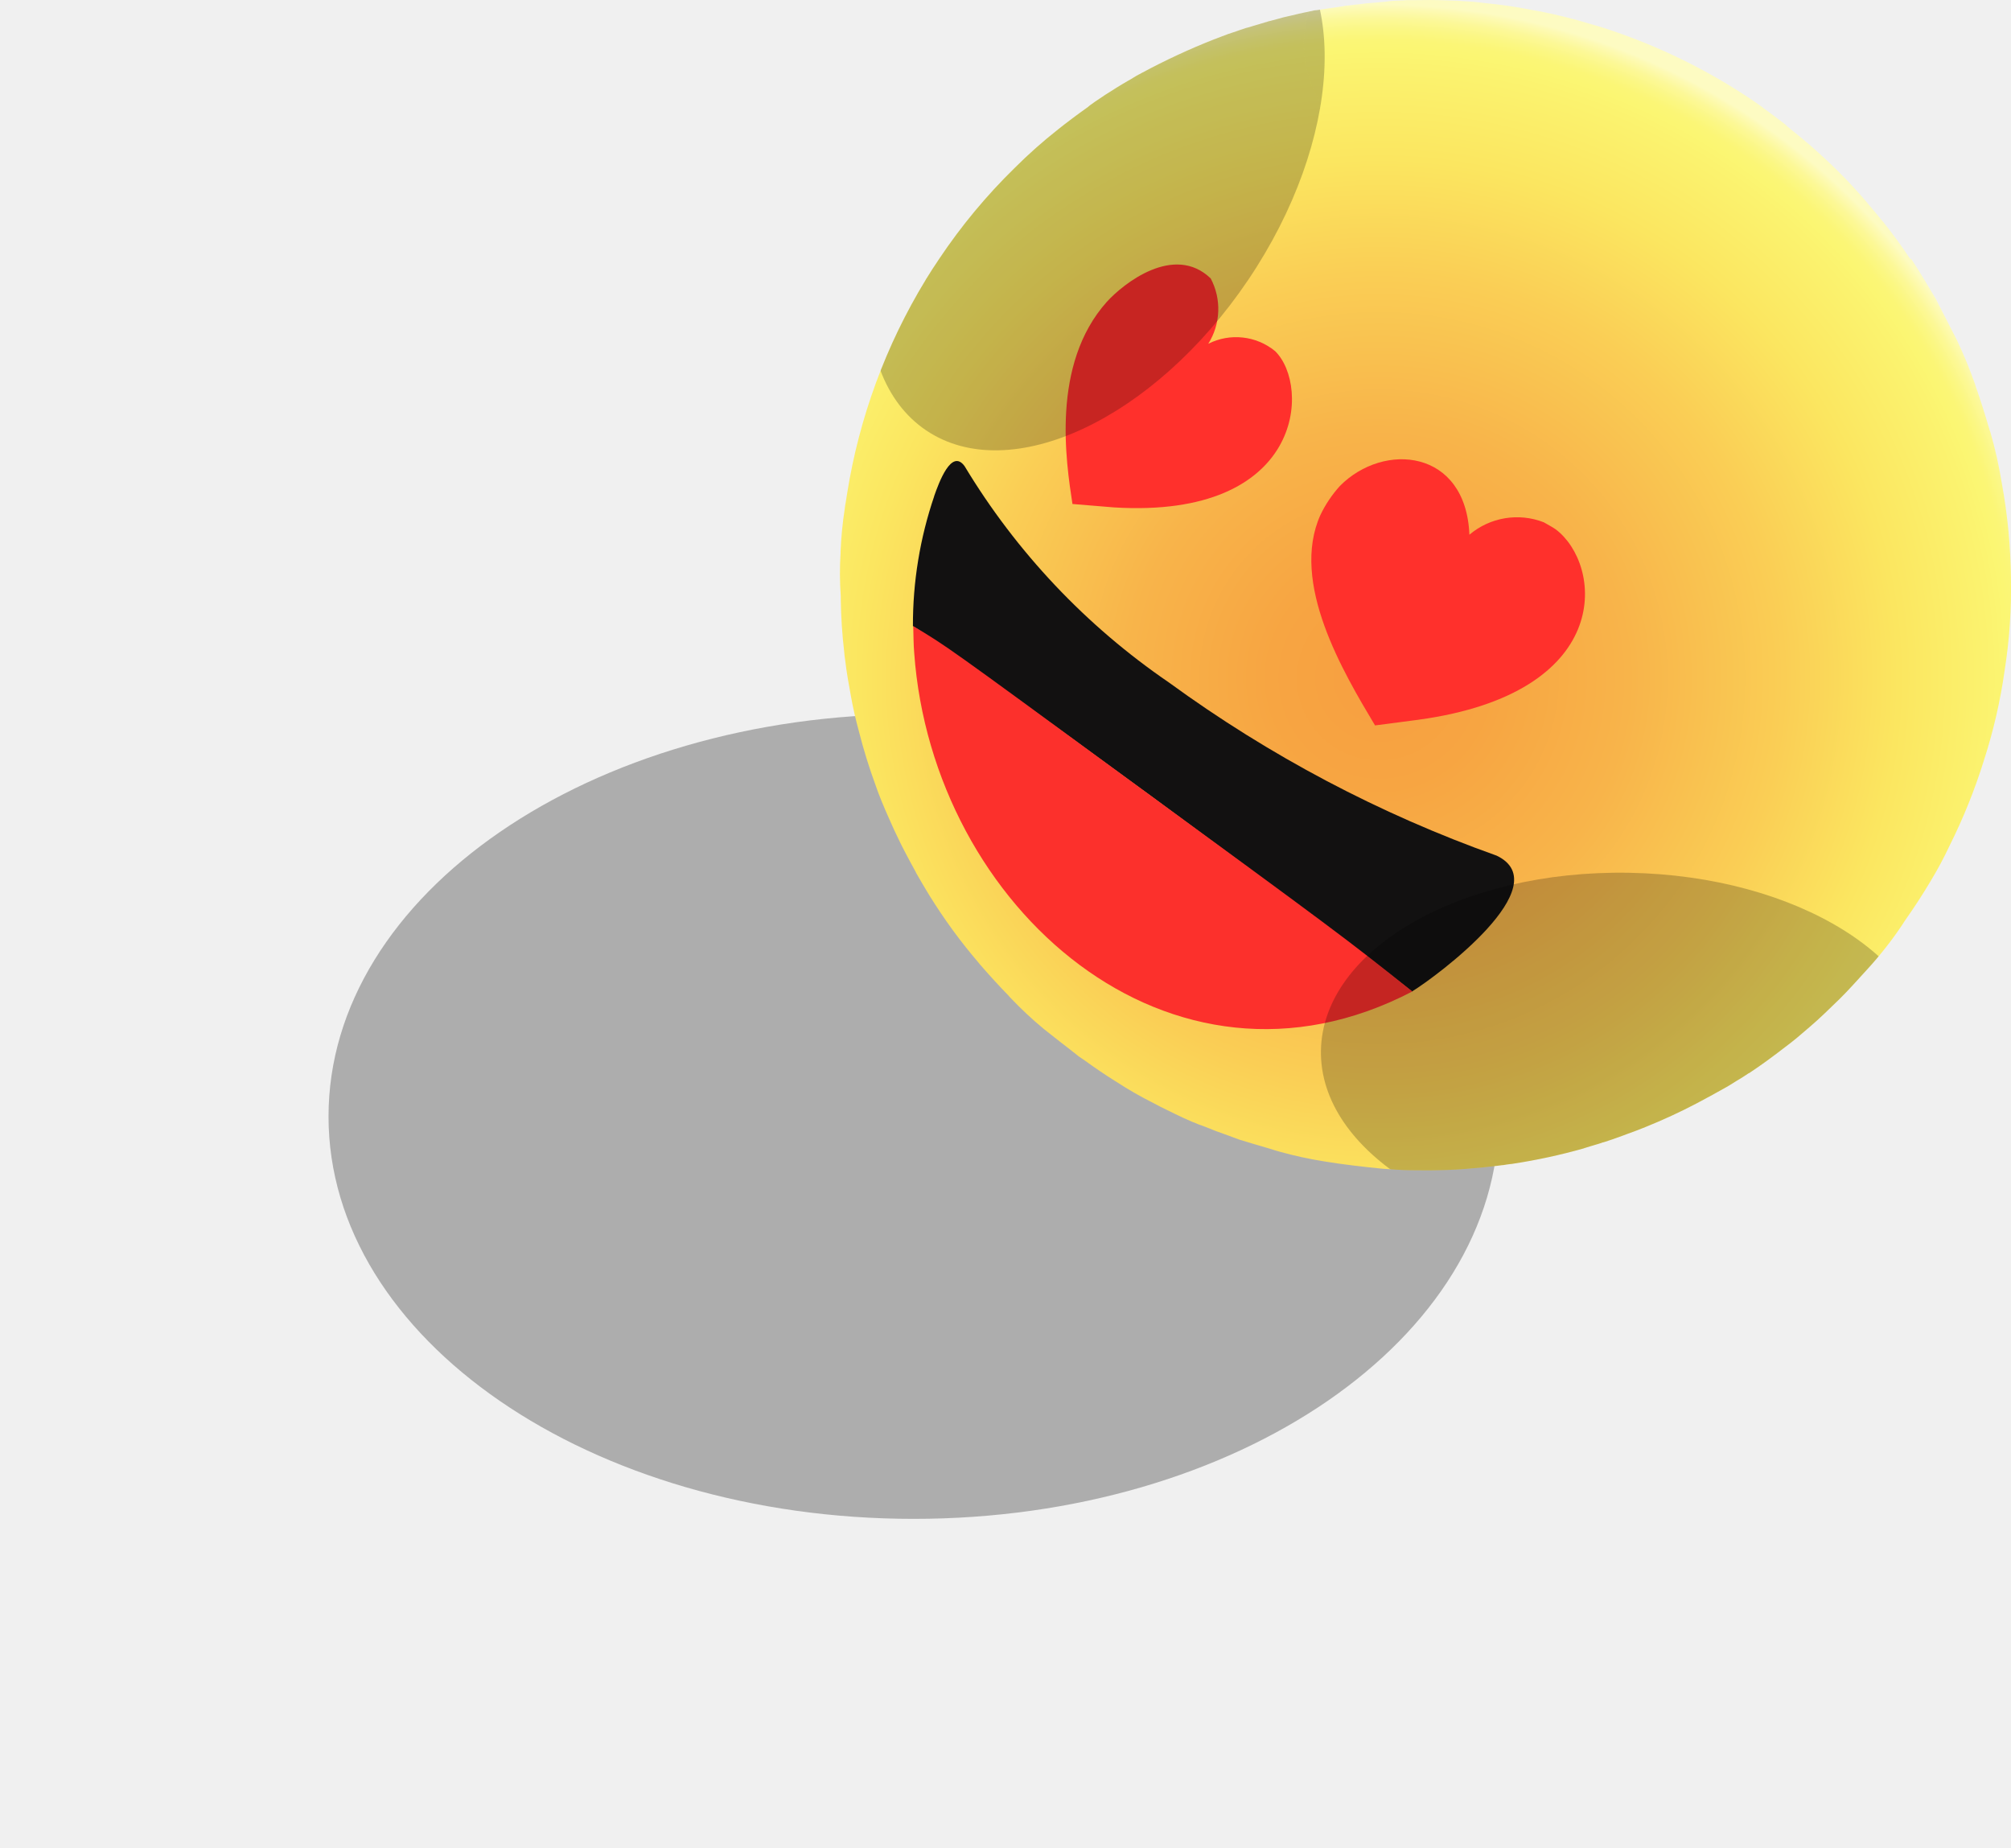
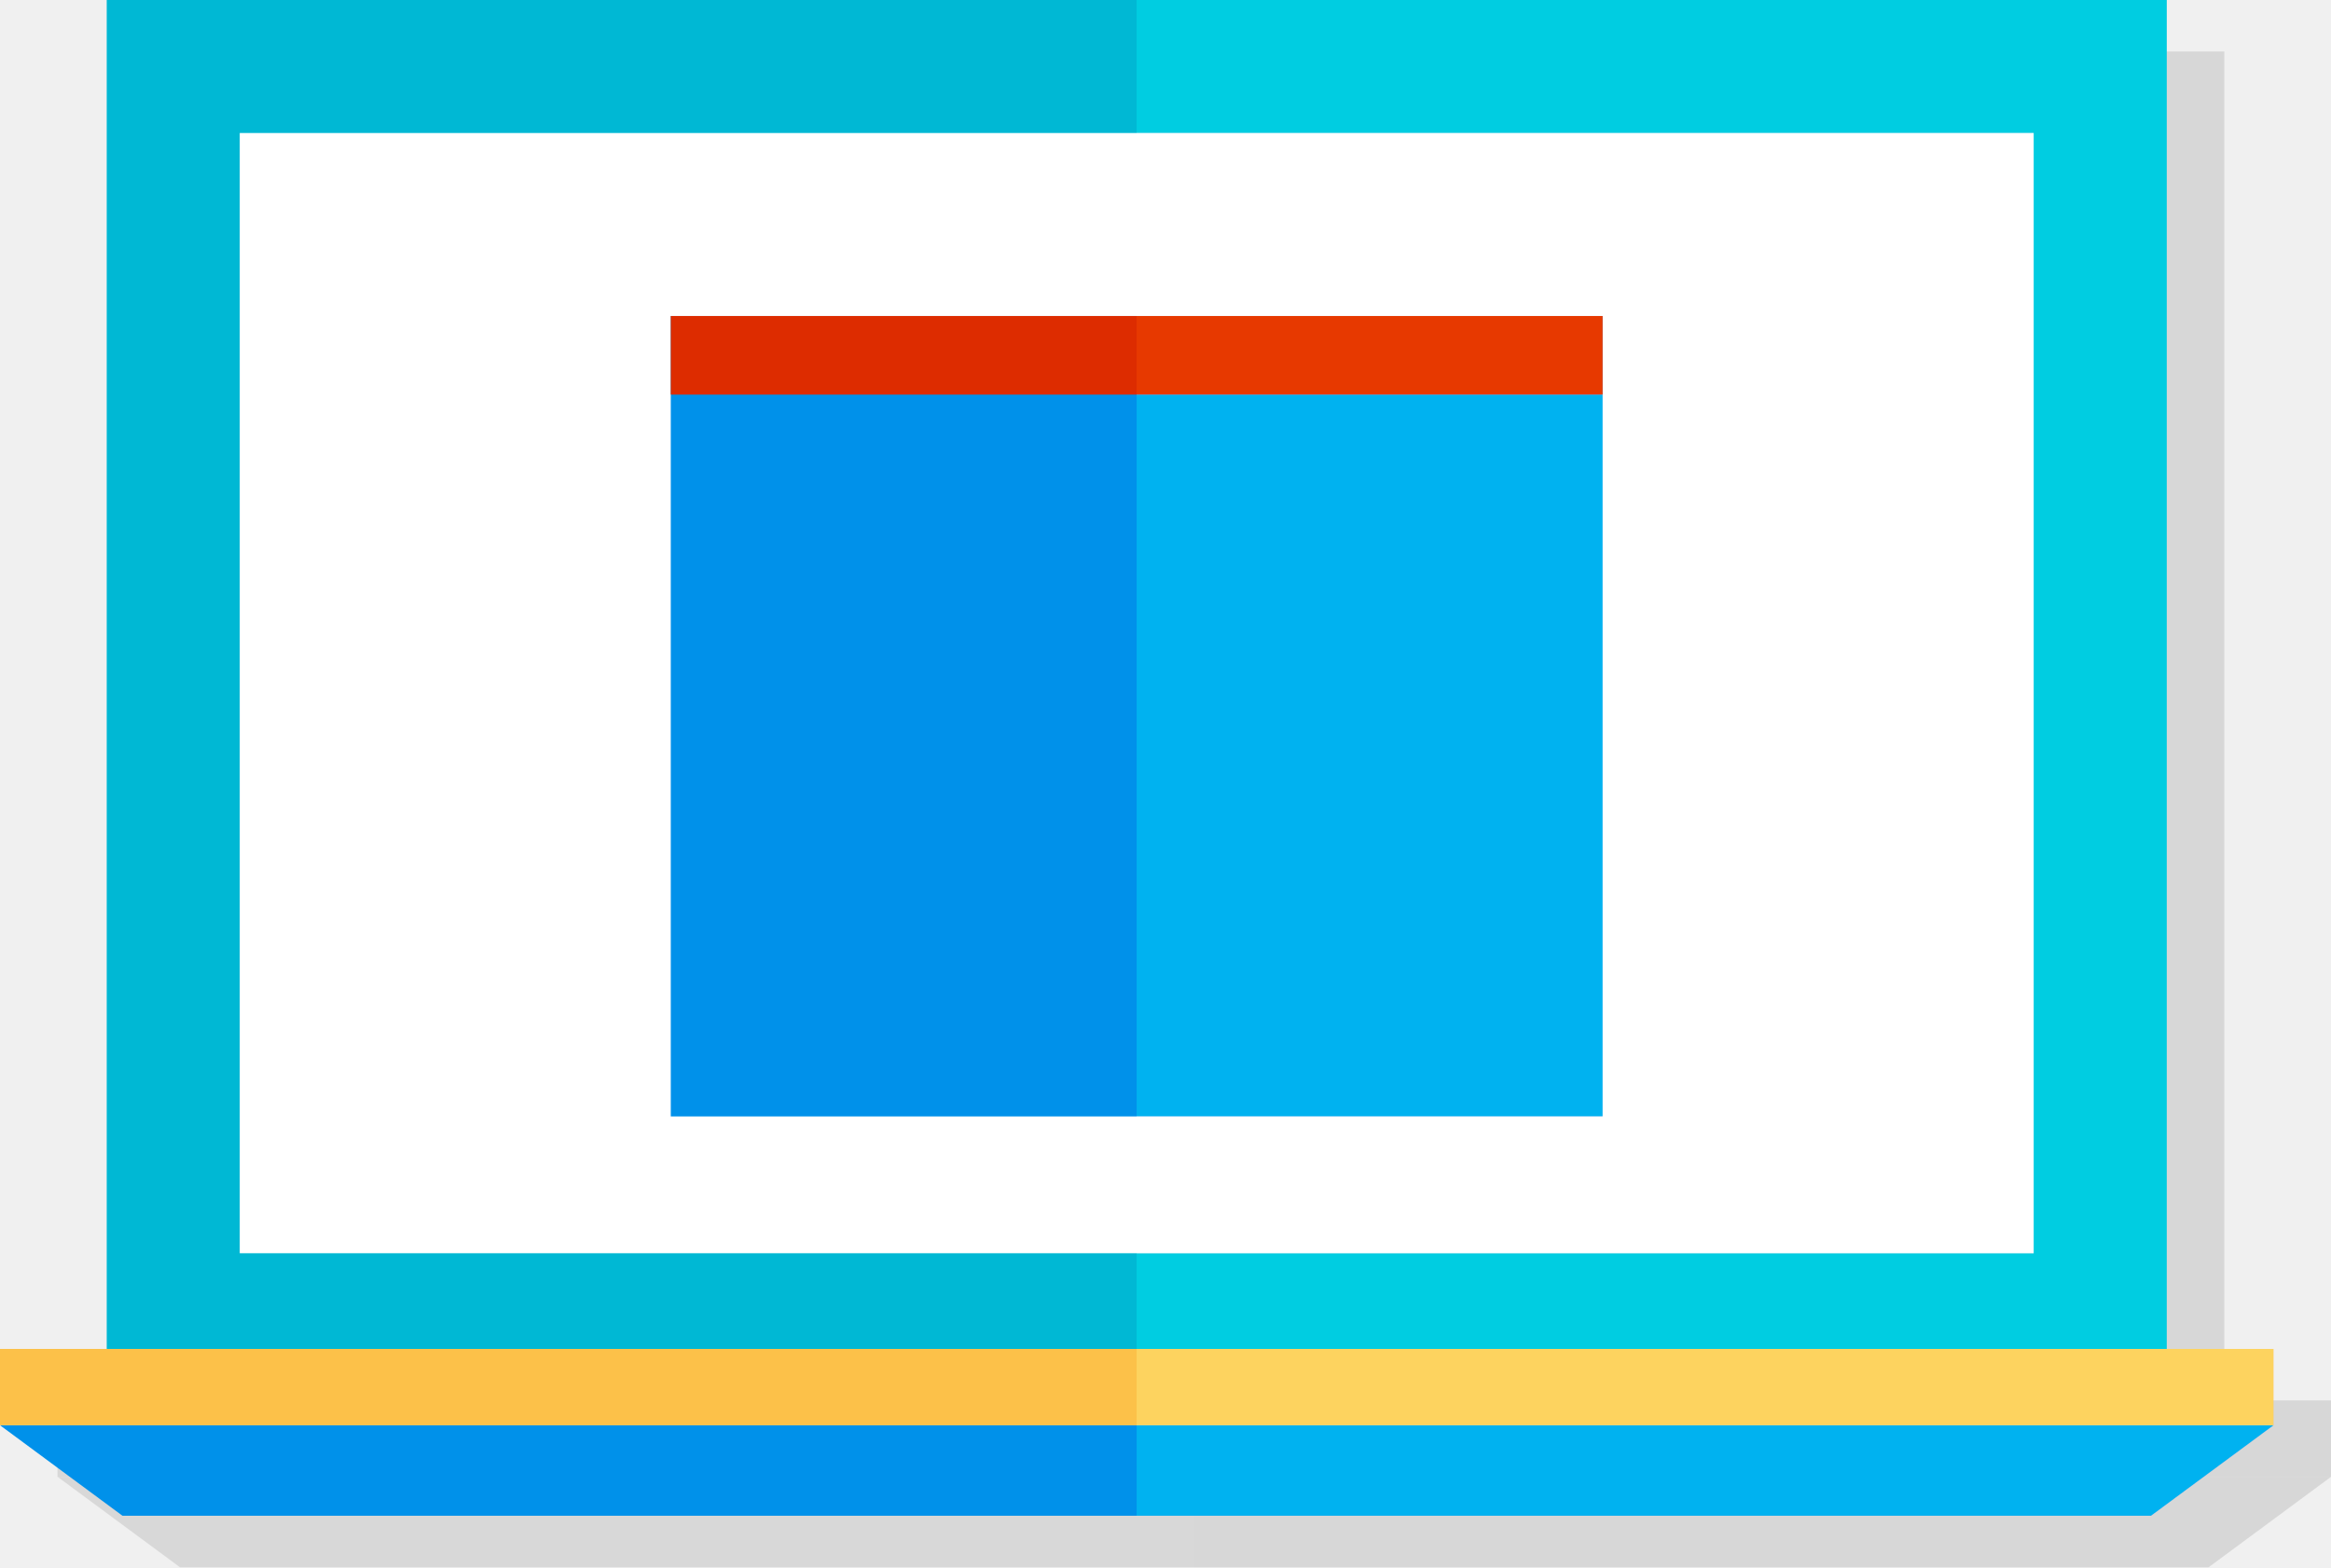
- <svg xmlns="http://www.w3.org/2000/svg" xmlns:xlink="http://www.w3.org/1999/xlink" width="82.478" height="75.758" viewBox="0 0 82.478 75.758">
+ <svg xmlns="http://www.w3.org/2000/svg" width="111.755" height="75.154" viewBox="0 0 111.755 75.154">
  <defs>
-     <radialGradient id="radial-gradient" cx="0.471" cy="0.58" r="0.575" gradientTransform="matrix(-0.999, -0.004, -0.004, 1, 0.933, 0.001)" gradientUnits="objectBoundingBox">
-       <stop offset="0" stop-color="#f79f40" />
-       <stop offset="0.163" stop-color="#f7a542" />
-       <stop offset="0.371" stop-color="#f8b44a" />
-       <stop offset="0.601" stop-color="#face55" />
-       <stop offset="0.771" stop-color="#fbe660" />
-       <stop offset="0.91" stop-color="#fbf36f" />
-       <stop offset="0.932" stop-color="#fbf672" />
-       <stop offset="0.947" stop-color="#fbf676" />
-       <stop offset="0.962" stop-color="#fbf783" />
-       <stop offset="0.978" stop-color="#fcf897" />
-       <stop offset="0.994" stop-color="#fdfab4" />
-       <stop offset="1" stop-color="#fdfbc2" />
-     </radialGradient>
    <clipPath id="clip-path">
-       <path id="Trazado_116496" data-name="Trazado 116496" d="M52.65,29.84v-.06c0-.11-.03-.77-.15-1.75-.01-.09-.02-.17-.03-.26-.02-.12-.04-.25-.06-.38a23.894,23.894,0,0,0-3.15-8.77c0-.01-.01-.01-.01-.02-.17-.29-.35-.57-.54-.85h0a23.353,23.353,0,0,0-3.06-3.74,20.449,20.449,0,0,0-1.77-1.6c-.39-.32-.78-.62-1.19-.91a.265.265,0,0,1-.06-.05l-.05-.04-.21-.15c-.26-.18-.55-.37-.86-.57h0c-.01-.01-.02-.01-.03-.02-.15-.09-.3-.19-.47-.28-.07-.04-.15-.09-.22-.13s-.12-.07-.19-.11a1.092,1.092,0,0,0-.15-.08,25.413,25.413,0,0,0-2.93-1.4c-.26-.11-.47-.18-.58-.23l-.18-.07-.18-.07c-.01,0-.02-.01-.03-.01l-.04-.01-.3-.1-.04-.01c-.01,0-.03-.01-.04-.01l-.2-.07a2.759,2.759,0,0,0-.27-.08l-.23-.07c-.04-.01-.09-.03-.13-.04-.01,0-.03-.01-.04-.01s-.03-.01-.05-.01a.636.636,0,0,1-.07-.02l-.26-.07-.22-.06c-.07-.02-.14-.03-.21-.05h-.01l-.13-.03-.25-.06-.18-.04a2.049,2.049,0,0,0-.24-.05c-.01,0-.03-.01-.04-.01-.06-.01-.12-.03-.18-.04l-.11-.02-.13-.03h-.02l-.04-.01c-.02,0-.05-.01-.07-.01a1.766,1.766,0,0,1-.2-.04.6.6,0,0,0-.12-.02h0a2.068,2.068,0,0,1-.22-.04l-.19-.03c-.03-.01-.07-.01-.11-.02a.985.985,0,0,0-.17-.02,1,1,0,0,0-.16-.02l-.27-.03-.25-.03c-.03,0-.05-.01-.08-.01h-.02a1.641,1.641,0,0,0-.23-.02l-.34-.03c-.08-.01-.16-.01-.23-.02-.09-.01-.17-.01-.26-.02s-.18-.01-.27-.02A.97.97,0,0,1,29.76,7h-.37c-.48-.01-.96-.01-1.45,0-.11,0-.21,0-.31.01s-.22.01-.32.02c-.07,0-.13.01-.19.01-.16.01-.31.02-.46.04-.05,0-.11.01-.16.01-.22.02-.43.04-.64.07-.1.01-.2.02-.3.04h-.01c-.02,0-.04.01-.06.01q-.24.03-.45.06c-.11.02-.23.04-.34.05-.26.04-.47.08-.61.11-.7.14-1.38.3-2.06.5-.41.11-.77.22-1.21.38a24.021,24.021,0,0,0-5.31,2.61h0c-.17.11-.33.22-.49.33a.265.265,0,0,0-.06.05c-.28.2-.56.4-.84.61a.423.423,0,0,1-.07.05l-.02.02-.02.02c-.01.01-.02.02-.03.02s-.02.01-.03.02c-.08.06-.15.12-.23.18-.15.12-.3.24-.44.36-.08.07-.16.13-.24.2-.16.14-.32.27-.46.4l-.02.02-.02.02c-.03.03-.07.06-.1.09-.75.69-1.21,1.19-1.24,1.22-.23.25-.46.51-.69.77-.16.19-.33.38-.5.59-.01.01-.02.03-.04.04l-.03.03c-.34.42-.69.89-1.08,1.46l-.01.01-.01.01c-.01.01-.01.02-.02.02-.18.26-.36.55-.54.86-.16.26-.32.52-.46.75l-.46.88c-.15.29-.29.56-.42.82a16.758,16.758,0,0,0-.76,1.82h0v.01c-.22.6-.42,1.23-.6,1.84l-.01.02a.037.037,0,0,1-.01.03,17.968,17.968,0,0,0-.5,2.13,23.506,23.506,0,0,0-.17,7.66,22.794,22.794,0,0,0,.82,3.68,23.944,23.944,0,0,0,1.38,3.51,15.311,15.311,0,0,0,.75,1.42c.32.56.68,1.11,1.06,1.66.04.07.09.13.13.2a16,16,0,0,0,1.39,1.8c.34.37.78.88,1.14,1.24s.83.82,1.22,1.15h0c.42.37.6.53.99.83q.72.585,1.47,1.08h.01c.16.11.32.22.49.32.19.12.38.24.55.34.09.05.22.13.36.21a.573.573,0,0,1,.07.04c.15.09.33.18.52.29.04.02.09.05.13.07a22.789,22.789,0,0,0,2.12,1c.18.07.42.17.7.28l.24.09.42.15.3.1.11.03c.01,0,.01,0,.02.01l.16.05a2.759,2.759,0,0,0,.27.08l.26.08c.01,0,.02,0,.02.01a22.1,22.1,0,0,0,2.96.66l.09.01c.08.01.17.03.27.04h.03l.23.03.53.06c.24.03.56.05.79.07s.49.03.74.04h.02c.13.01.25.01.37.01.33.01.77,0,1.1.01s.79-.03,1.13-.05c.72-.06,1.68-.17,2.39-.28a18.747,18.747,0,0,0,1.84-.38c.14-.04.28-.08.43-.12.43-.12.87-.25,1.24-.36l.43-.16c.35-.12.69-.25,1.03-.38l.17-.06c.4-.15.89-.38,1.32-.59.19-.09.37-.18.55-.28a15.71,15.71,0,0,0,1.56-.88c.02-.01.03-.02.05-.03.41-.26.82-.52,1.22-.81.09-.06.18-.12.26-.17l.44-.34c.12-.09.23-.18.35-.27l.66-.52a14.289,14.289,0,0,0,1.37-1.26l.03-.03.07-.07c.35-.35.74-.77,1.2-1.29a.138.138,0,0,0,.03-.04h0a20.958,20.958,0,0,0,2.02-2.71c.01-.01.01-.02.02-.03.19-.3.38-.61.57-.95v-.01h0c.08-.14.16-.29.24-.44.11-.2.22-.41.31-.59l.09-.18c.16-.32.31-.65.47-.99.21-.47.41-.94.56-1.36h0c.26-.7.5-1.44.71-2.23.13-.48.25-.96.33-1.41.1-.48.18-.98.25-1.5.02-.12.03-.23.05-.34.08-.69.14-1.41.16-2.14v-.13C52.68,31.04,52.68,30.45,52.65,29.84Z" transform="translate(-4.654 -6.992)" />
+       <rect id="Rectángulo_401992" data-name="Rectángulo 401992" width="108.998" height="72.683" fill="#636363" />
    </clipPath>
-     <linearGradient id="linear-gradient" x1="-0.166" y1="-323.933" x2="-1.166" y2="-323.933" gradientUnits="objectBoundingBox">
-       <stop offset="0" stop-color="#19b79c" />
-       <stop offset="0.405" stop-color="#1dbb9e" />
-       <stop offset="0.825" stop-color="#2ac8a3" />
-       <stop offset="0.997" stop-color="#31cfa6" />
-     </linearGradient>
-     <linearGradient id="linear-gradient-2" x1="-2.106" y1="-363.238" x2="-3.08" y2="-363.238" xlink:href="#linear-gradient" />
    <clipPath id="clip-path-2">
-       <path id="Trazado_116504" data-name="Trazado 116504" d="M4.652,29.65v-.06a15.757,15.757,0,0,1,.17-1.74,2.335,2.335,0,0,1,.04-.26c.02-.12.04-.25.06-.38a24.088,24.088,0,0,1,3.22-8.75c0-.01.01-.01.01-.02.18-.29.36-.57.55-.85h0a23.39,23.39,0,0,1,3.09-3.72,20.134,20.134,0,0,1,1.78-1.58q.585-.465,1.2-.9a.265.265,0,0,0,.06-.05l.05-.04.21-.15c.26-.18.55-.37.86-.56h0c.01-.01.02-.01.03-.02.15-.09.31-.19.47-.28a2.53,2.53,0,0,0,.22-.13c.06-.04.12-.07.19-.11.05-.03.1-.05.15-.08a27.308,27.308,0,0,1,2.95-1.37c.26-.1.47-.18.58-.22l.18-.06.18-.06c.01,0,.02-.01.03-.01l.05-.02.3-.1.04-.01c.01,0,.03-.01.04-.01l.2-.06c.08-.02.19-.06.27-.08l.23-.07a.647.647,0,0,0,.13-.04c.01,0,.03-.01.04-.01s.03-.01.05-.01a.637.637,0,0,0,.07-.02l.26-.07.22-.06c.07-.02.14-.03.21-.05h.01l.13-.03c.08-.02.18-.04.25-.06l.18-.04c.08-.02.16-.03.24-.05.01,0,.03-.01.04-.01a1.163,1.163,0,0,0,.18-.04l.11-.01.13-.02h.02l.04-.01c.02,0,.05-.01.07-.01l.2-.03c.04-.01.09-.01.13-.02h0l.22-.03.19-.03a.516.516,0,0,0,.11-.02.985.985,0,0,1,.17-.02c.06-.01.11-.01.16-.02l.27-.03.25-.03c.03,0,.05-.01.08-.01h.02c.07-.01.15-.01.23-.02l.34-.03c.08-.01.16-.01.23-.02a1.569,1.569,0,0,1,.24-.03,2.437,2.437,0,0,1,.27-.01.86.86,0,0,1,.16-.01l.15-.01h.24c.49-.01.97-.01,1.45.01.11,0,.21.01.31.01s.22.01.32.02c.07,0,.13.01.19.01.16.01.31.02.46.04.05.01.11.01.16.02.22.02.43.05.64.07.1.01.2.03.3.04h.01c.02,0,.04.01.06.01.16.02.31.05.45.07l.34.06c.26.05.47.09.6.11.69.14,1.38.31,2.06.52.41.11.76.23,1.21.39a24.178,24.178,0,0,1,5.28,2.65h0c.16.11.33.22.49.34a.265.265,0,0,1,.06.05c.28.2.56.41.83.62a.424.424,0,0,0,.07.05l.02.02.02.02.03.03c.01.01.02.01.02.02.08.06.15.12.22.18.15.12.3.24.44.36.08.07.16.14.24.2.16.14.31.28.46.41l.02.02.02.02c.03.03.07.06.1.09.75.69,1.2,1.2,1.23,1.23.23.25.46.51.68.78.16.19.32.38.49.59.01.01.02.03.04.04l.02.03c.33.42.69.89,1.07,1.47l.04.01.01.01c.01.01.01.02.02.02.17.26.36.56.54.86.16.26.31.53.45.75l.45.88c.15.29.29.56.42.82a18.431,18.431,0,0,1,.75,1.83h0v.01c.21.6.41,1.23.59,1.85l.01.02a.037.037,0,0,0,.01.03,17.59,17.59,0,0,1,.48,2.14,22.71,22.71,0,0,1,.37,3.87,21.465,21.465,0,0,1-.26,3.8,21.96,21.96,0,0,1-.85,3.68,23.286,23.286,0,0,1-1.41,3.5,15.244,15.244,0,0,1-.76,1.42c-.33.56-.69,1.11-1.07,1.65-.04.07-.09.13-.13.2a15.2,15.2,0,0,1-1.41,1.79c-.34.37-.79.88-1.15,1.23s-.84.82-1.22,1.14h0c-.43.37-.6.52-1,.82-.49.38-.98.74-1.48,1.07H41.9c-.16.11-.32.21-.49.31-.19.12-.38.24-.55.33-.09.05-.22.12-.36.2a.574.574,0,0,0-.07.04c-.15.08-.33.18-.52.28-.04.02-.09.05-.13.07a23.108,23.108,0,0,1-2.12.98c-.18.07-.42.17-.71.27l-.24.09-.42.15-.3.1-.11.03c-.01,0-.01,0-.02.01l-.16.05c-.08.02-.19.06-.27.08l-.26.08c-.01,0-.02,0-.02.01a23.962,23.962,0,0,1-2.96.64l-.09.01c-.08.01-.17.02-.27.04H31.8l-.23.03-.53.06c-.24.02-.56.05-.79.07s-.49.03-.74.04h-.02c-.13,0-.25.01-.37.01-.33.01-.77,0-1.1,0s-.79-.04-1.13-.06c-.72-.07-1.68-.18-2.39-.3a16.281,16.281,0,0,1-1.84-.4c-.14-.04-.28-.08-.43-.13-.43-.12-.87-.26-1.24-.37l-.43-.16c-.35-.12-.69-.25-1.03-.39l-.17-.06c-.4-.15-.88-.38-1.32-.6-.19-.09-.37-.18-.55-.28a15.612,15.612,0,0,1-1.55-.89.219.219,0,0,0-.05-.03c-.41-.26-.81-.53-1.21-.82-.09-.06-.17-.12-.25-.17L14,49.97c-.12-.09-.23-.18-.35-.27l-.66-.52a15.233,15.233,0,0,1-1.36-1.27l-.03-.03-.06-.07c-.34-.35-.74-.78-1.19-1.3a.138.138,0,0,1-.03-.04h0a21.889,21.889,0,0,1-2-2.73c-.01-.01-.01-.02-.02-.03-.18-.3-.37-.61-.56-.95v-.01h0c-.08-.14-.16-.29-.24-.44-.11-.21-.22-.41-.31-.59l-.09-.18c-.16-.32-.31-.65-.46-.99-.21-.47-.41-.95-.55-1.36h0a22.441,22.441,0,0,1-.69-2.23c-.13-.48-.24-.96-.32-1.41-.09-.49-.18-.98-.24-1.5-.02-.12-.03-.23-.04-.34a21.166,21.166,0,0,1-.14-2.14v-.13A13.347,13.347,0,0,1,4.652,29.65Z" transform="translate(-4.627 -6.983)" fill="url(#radial-gradient)" />
+       <rect id="Rectángulo_401991" data-name="Rectángulo 401991" width="108.998" height="72.683" transform="translate(0 0)" fill="#636363" />
+     </clipPath>
+     <clipPath id="clip-path-3">
+       <rect id="Rectángulo_401990" data-name="Rectángulo 401990" width="54.504" height="72.683" transform="translate(54.494 0)" fill="#636363" />
+     </clipPath>
+     <clipPath id="clip-path-4">
+       <rect id="Rectángulo_401992-2" data-name="Rectángulo 401992" width="108.998" height="72.683" fill="none" />
+     </clipPath>
+     <clipPath id="clip-path-5">
+       <rect id="Rectángulo_401991-2" data-name="Rectángulo 401991" width="108.998" height="72.683" transform="translate(0 0)" fill="none" />
+     </clipPath>
+     <clipPath id="clip-path-6">
+       <rect id="Rectángulo_401990-2" data-name="Rectángulo 401990" width="54.504" height="72.683" transform="translate(54.494 0)" fill="none" />
    </clipPath>
  </defs>
-   <g id="Grupo_157926" data-name="Grupo 157926" transform="translate(13.474)">
-     <ellipse id="Elipse_4737" data-name="Elipse 4737" cx="24" cy="16.5" rx="24" ry="16.5" transform="translate(0 29.284)" fill="#0b0b0b" opacity="0.292" style="mix-blend-mode: multiply;isolation: isolate" />
-     <path id="Trazado_116493" data-name="Trazado 116493" d="M4.652,29.65v-.06a15.757,15.757,0,0,1,.17-1.74,2.335,2.335,0,0,1,.04-.26c.02-.12.04-.25.06-.38a24.088,24.088,0,0,1,3.22-8.75c0-.01.01-.01.01-.02.18-.29.36-.57.55-.85h0a23.39,23.39,0,0,1,3.09-3.72,20.134,20.134,0,0,1,1.78-1.58q.585-.465,1.2-.9a.265.265,0,0,0,.06-.05l.05-.04.21-.15c.26-.18.55-.37.86-.56h0c.01-.01.02-.01.03-.02.15-.09.31-.19.47-.28a2.53,2.53,0,0,0,.22-.13c.06-.04.12-.07.19-.11.05-.03.1-.05.15-.08a27.308,27.308,0,0,1,2.95-1.37c.26-.1.47-.18.58-.22l.18-.06.18-.06c.01,0,.02-.01.03-.01l.05-.02.3-.1.04-.01c.01,0,.03-.01.04-.01l.2-.06c.08-.02.19-.06.27-.08l.23-.07a.647.647,0,0,0,.13-.04c.01,0,.03-.01.04-.01s.03-.01.05-.01a.637.637,0,0,0,.07-.02l.26-.07.22-.06c.07-.02.14-.03.21-.05h.01l.13-.03c.08-.02.18-.04.25-.06l.18-.04c.08-.02.16-.03.24-.05.01,0,.03-.01.04-.01a1.163,1.163,0,0,0,.18-.04l.11-.01.13-.02h.02l.04-.01c.02,0,.05-.01.07-.01l.2-.03c.04-.01.09-.01.13-.02h0l.22-.03.19-.03a.516.516,0,0,0,.11-.02.985.985,0,0,1,.17-.02c.06-.01.11-.01.16-.02l.27-.03.25-.03c.03,0,.05-.01.08-.01h.02c.07-.01.15-.01.23-.02l.34-.03c.08-.01.16-.01.23-.02a1.569,1.569,0,0,1,.24-.03,2.437,2.437,0,0,1,.27-.01.86.86,0,0,1,.16-.01l.15-.01h.24c.49-.01.97-.01,1.45.01.11,0,.21.01.31.01s.22.01.32.02c.07,0,.13.01.19.01.16.01.31.02.46.04.05.01.11.01.16.02.22.02.43.05.64.07.1.01.2.03.3.04h.01c.02,0,.04.01.06.01.16.02.31.05.45.07l.34.06c.26.05.47.09.6.11.69.14,1.38.31,2.06.52.41.11.76.23,1.21.39a24.178,24.178,0,0,1,5.28,2.65h0c.16.11.33.22.49.34a.265.265,0,0,1,.06.05c.28.2.56.41.83.62a.424.424,0,0,0,.07.05l.02.02.02.02.03.03c.01.01.02.01.02.02.08.06.15.12.22.18.15.12.3.24.44.36.08.07.16.14.24.2.16.14.31.28.46.41l.02.02.02.02c.03.03.07.06.1.09.75.69,1.2,1.2,1.23,1.23.23.25.46.51.68.78.16.19.32.38.49.59.01.01.02.03.04.04l.02.03c.33.42.69.89,1.07,1.47l.04.01.01.01c.01.01.01.02.02.02.17.26.36.56.54.86.16.26.31.53.45.75l.45.88c.15.29.29.56.42.82a18.431,18.431,0,0,1,.75,1.83h0v.01c.21.6.41,1.23.59,1.85l.01.02a.037.037,0,0,0,.01.03,17.59,17.59,0,0,1,.48,2.14,22.71,22.71,0,0,1,.37,3.87,21.465,21.465,0,0,1-.26,3.8,21.96,21.96,0,0,1-.85,3.68,23.286,23.286,0,0,1-1.41,3.5,15.244,15.244,0,0,1-.76,1.42c-.33.56-.69,1.11-1.07,1.65-.04.07-.09.13-.13.2a15.2,15.2,0,0,1-1.41,1.79c-.34.37-.79.88-1.15,1.23s-.84.82-1.22,1.14h0c-.43.37-.6.52-1,.82-.49.38-.98.74-1.48,1.07H41.9c-.16.11-.32.21-.49.31-.19.12-.38.24-.55.33-.09.05-.22.12-.36.2a.574.574,0,0,0-.07.04c-.15.08-.33.18-.52.28-.04.02-.09.05-.13.07a23.108,23.108,0,0,1-2.12.98c-.18.07-.42.17-.71.27l-.24.09-.42.15-.3.1-.11.03c-.01,0-.01,0-.02.01l-.16.05c-.08.02-.19.06-.27.08l-.26.08c-.01,0-.02,0-.02.01a23.962,23.962,0,0,1-2.96.64l-.09.01c-.08.01-.17.02-.27.04H31.8l-.23.03-.53.06c-.24.02-.56.05-.79.07s-.49.03-.74.04h-.02c-.13,0-.25.01-.37.01-.33.01-.77,0-1.1,0s-.79-.04-1.13-.06c-.72-.07-1.68-.18-2.39-.3a16.281,16.281,0,0,1-1.84-.4c-.14-.04-.28-.08-.43-.13-.43-.12-.87-.26-1.24-.37l-.43-.16c-.35-.12-.69-.25-1.03-.39l-.17-.06c-.4-.15-.88-.38-1.32-.6-.19-.09-.37-.18-.55-.28a15.612,15.612,0,0,1-1.55-.89.219.219,0,0,0-.05-.03c-.41-.26-.81-.53-1.21-.82-.09-.06-.17-.12-.25-.17L14,49.97c-.12-.09-.23-.18-.35-.27l-.66-.52a15.233,15.233,0,0,1-1.36-1.27l-.03-.03-.06-.07c-.34-.35-.74-.78-1.19-1.3a.138.138,0,0,1-.03-.04h0a21.889,21.889,0,0,1-2-2.73c-.01-.01-.01-.02-.02-.03-.18-.3-.37-.61-.56-.95v-.01h0c-.08-.14-.16-.29-.24-.44-.11-.21-.22-.41-.31-.59l-.09-.18c-.16-.32-.31-.65-.46-.99-.21-.47-.41-.95-.55-1.36h0a22.441,22.441,0,0,1-.69-2.23c-.13-.48-.24-.96-.32-1.41-.09-.49-.18-.98-.24-1.5-.02-.12-.03-.23-.04-.34a21.166,21.166,0,0,1-.14-2.14v-.13A13.347,13.347,0,0,1,4.652,29.65Z" transform="translate(16.349 -6.983)" fill="url(#radial-gradient)" />
-     <g id="Grupo_86225" data-name="Grupo 86225" transform="translate(20.955 0.009)" clip-path="url(#clip-path)">
-       <path id="Trazado_116494" data-name="Trazado 116494" d="M50.67,21.64a4.37,4.37,0,0,1,.18-.46C50.8,21.33,50.74,21.48,50.67,21.64Z" transform="translate(-48.844 -6.992)" fill="url(#linear-gradient)" />
-       <path id="Trazado_116495" data-name="Trazado 116495" d="M4.7,34.92c.03-.14.05-.28.08-.41C4.75,34.65,4.73,34.79,4.7,34.92Z" transform="translate(43.196 -6.992)" fill="url(#linear-gradient-2)" />
-     </g>
-     <path id="Trazado_116497" data-name="Trazado 116497" d="M25.873,27.33A16.375,16.375,0,0,0,25,32.66c2.26,1.39,16.97,12.2,20.47,14.98,1.03-.63,6.02-4.35,3.47-5.57a52.925,52.925,0,0,1-13.44-7.1,28.664,28.664,0,0,1-8.38-8.87c-.54-.75-1.06.69-1.25,1.23" transform="translate(-1.032 -6.983)" fill="#121111" />
-     <path id="Trazado_116499" data-name="Trazado 116499" d="M29.22,33.76c.75,10.43,10.52,19.05,20.43,13.88-2.65-2.12-3.33-2.62-11.66-8.71-7.45-5.46-7.45-5.46-8.81-6.27.01.33.01.77.04,1.1" transform="translate(-5.199 -6.983)" fill="#fc302c" />
-     <g id="Grupo_86231" data-name="Grupo 86231" transform="translate(40.307 18.833)">
-       <path id="Trazado_116501" data-name="Trazado 116501" d="M22.473,28.1c-1.25,2.78.93,6.44,2.24,8.63.65-.09,1.52-.19,2.17-.29,7.67-1.22,7.14-6.32,5.24-7.75-.14-.1-.34-.2-.49-.29a3.024,3.024,0,0,0-3.05.51c-.14-3.51-3.51-3.82-5.31-2a4.969,4.969,0,0,0-.8,1.19" transform="translate(-22.099 -25.816)" fill="#ff302c" />
-     </g>
-     <g id="Grupo_86232" data-name="Grupo 86232" transform="translate(30.232 10.846)">
-       <path id="Trazado_116503" data-name="Trazado 116503" d="M35.806,19.36c-2.3,2.57-1.67,6.58-1.41,8.29.51.04,1.19.1,1.7.14,7.78.48,8.08-4.98,6.61-6.41a2.529,2.529,0,0,0-2.74-.3,2.679,2.679,0,0,0,.1-2.68c-1.5-1.44-3.58.21-4.26.96" transform="translate(-34.117 -17.829)" fill="#ff302c" />
-     </g>
-     <g id="Enmascarar_grupo_59" data-name="Enmascarar grupo 59" transform="translate(20.976 0)" clip-path="url(#clip-path-2)">
-       <g id="Grupo_86233" data-name="Grupo 86233" transform="translate(-2.683 -7.272)" opacity="0.561" style="mix-blend-mode: multiply;isolation: isolate">
-         <g id="Grupo_86230" data-name="Grupo 86230" transform="translate(0)">
-           <ellipse id="Elipse_4734" data-name="Elipse 4734" cx="12.5" cy="7.5" rx="12.5" ry="7.5" transform="translate(21.707 1.557)" fill="#fff" opacity="0.743" />
-           <ellipse id="Elipse_4735" data-name="Elipse 4735" cx="12.5" cy="7.5" rx="12.5" ry="7.5" transform="translate(26.415 8.388) rotate(124)" opacity="0.387" />
-           <ellipse id="Elipse_4736" data-name="Elipse 4736" cx="12.5" cy="7.5" rx="12.5" ry="7.5" transform="matrix(-1, -0.017, 0.017, -1, 47.282, 58.274)" opacity="0.387" />
+   <g id="Grupo_1100938" data-name="Grupo 1100938" transform="translate(11934.999 11886.842)">
+     <g id="Grupo_1100909" data-name="Grupo 1100909">
+       <g id="Grupo_1100906" data-name="Grupo 1100906" transform="translate(-11932.242 -11884.37)" opacity="0.167">
+         <g id="Grupo_1100784" data-name="Grupo 1100784" clip-path="url(#clip-path)">
+           <rect id="Rectángulo_401985" data-name="Rectángulo 401985" width="98.765" height="66.482" transform="translate(5.117 0)" fill="#636363" />
+           <rect id="Rectángulo_401986" data-name="Rectángulo 401986" width="86.006" height="53.717" transform="translate(11.494 6.378)" fill="#636363" />
+           <path id="Trazado_874473" data-name="Trazado 874473" d="M0,68.343l5.872,4.34h97.255L109,68.343Z" fill="#636363" />
+           <rect id="Rectángulo_401987" data-name="Rectángulo 401987" width="108.998" height="3.659" transform="translate(0 64.684)" fill="#636363" />
+           <rect id="Rectángulo_401988" data-name="Rectángulo 401988" width="44.676" height="38.382" transform="translate(32.159 15.153)" fill="#636363" />
+           <rect id="Rectángulo_401989" data-name="Rectángulo 401989" width="44.676" height="3.77" transform="translate(32.159 15.153)" fill="#636363" />
+           <g id="Grupo_1100783" data-name="Grupo 1100783">
+             <g id="Grupo_1100782" data-name="Grupo 1100782" clip-path="url(#clip-path-2)">
+               <g id="Grupo_1100781" data-name="Grupo 1100781" opacity="0.3" style="mix-blend-mode: overlay;isolation: isolate">
+                 <g id="Grupo_1100780" data-name="Grupo 1100780">
+                   <g id="Grupo_1100779" data-name="Grupo 1100779" clip-path="url(#clip-path-3)">
+                     <path id="Trazado_874474" data-name="Trazado 874474" d="M109,64.684v3.659l-5.872,4.34H54.494V0h49.388V64.684Z" fill="#636363" />
+                   </g>
+                 </g>
+               </g>
+             </g>
+           </g>
+         </g>
+       </g>
+       <g id="Grupo_1100784-2" data-name="Grupo 1100784" transform="translate(-11934.999 -11886.842)" clip-path="url(#clip-path-4)">
+         <rect id="Rectángulo_401985-2" data-name="Rectángulo 401985" width="98.765" height="66.482" transform="translate(5.117 0)" fill="#00b8d4" />
+         <rect id="Rectángulo_401986-2" data-name="Rectángulo 401986" width="86.006" height="53.717" transform="translate(11.494 6.378)" fill="#fff" />
+         <path id="Trazado_874473-2" data-name="Trazado 874473" d="M0,68.343l5.872,4.34h97.255L109,68.343Z" fill="#0091ea" />
+         <rect id="Rectángulo_401987-2" data-name="Rectángulo 401987" width="108.998" height="3.659" transform="translate(0 64.684)" fill="#fcc149" />
+         <rect id="Rectángulo_401988-2" data-name="Rectángulo 401988" width="44.676" height="38.382" transform="translate(32.159 15.153)" fill="#0091ea" />
+         <rect id="Rectángulo_401989-2" data-name="Rectángulo 401989" width="44.676" height="3.77" transform="translate(32.159 15.153)" fill="#dd2c00" />
+         <g id="Grupo_1100783-2" data-name="Grupo 1100783">
+           <g id="Grupo_1100782-2" data-name="Grupo 1100782" clip-path="url(#clip-path-5)">
+             <g id="Grupo_1100781-2" data-name="Grupo 1100781" opacity="0.3" style="mix-blend-mode: overlay;isolation: isolate">
+               <g id="Grupo_1100780-2" data-name="Grupo 1100780">
+                 <g id="Grupo_1100779-2" data-name="Grupo 1100779" clip-path="url(#clip-path-6)">
+                   <path id="Trazado_874474-2" data-name="Trazado 874474" d="M109,64.684v3.659l-5.872,4.34H54.494V0h49.388V64.684Z" fill="#fff" />
+                 </g>
+               </g>
+             </g>
+           </g>
        </g>
      </g>
    </g>
  </g>
</svg>
